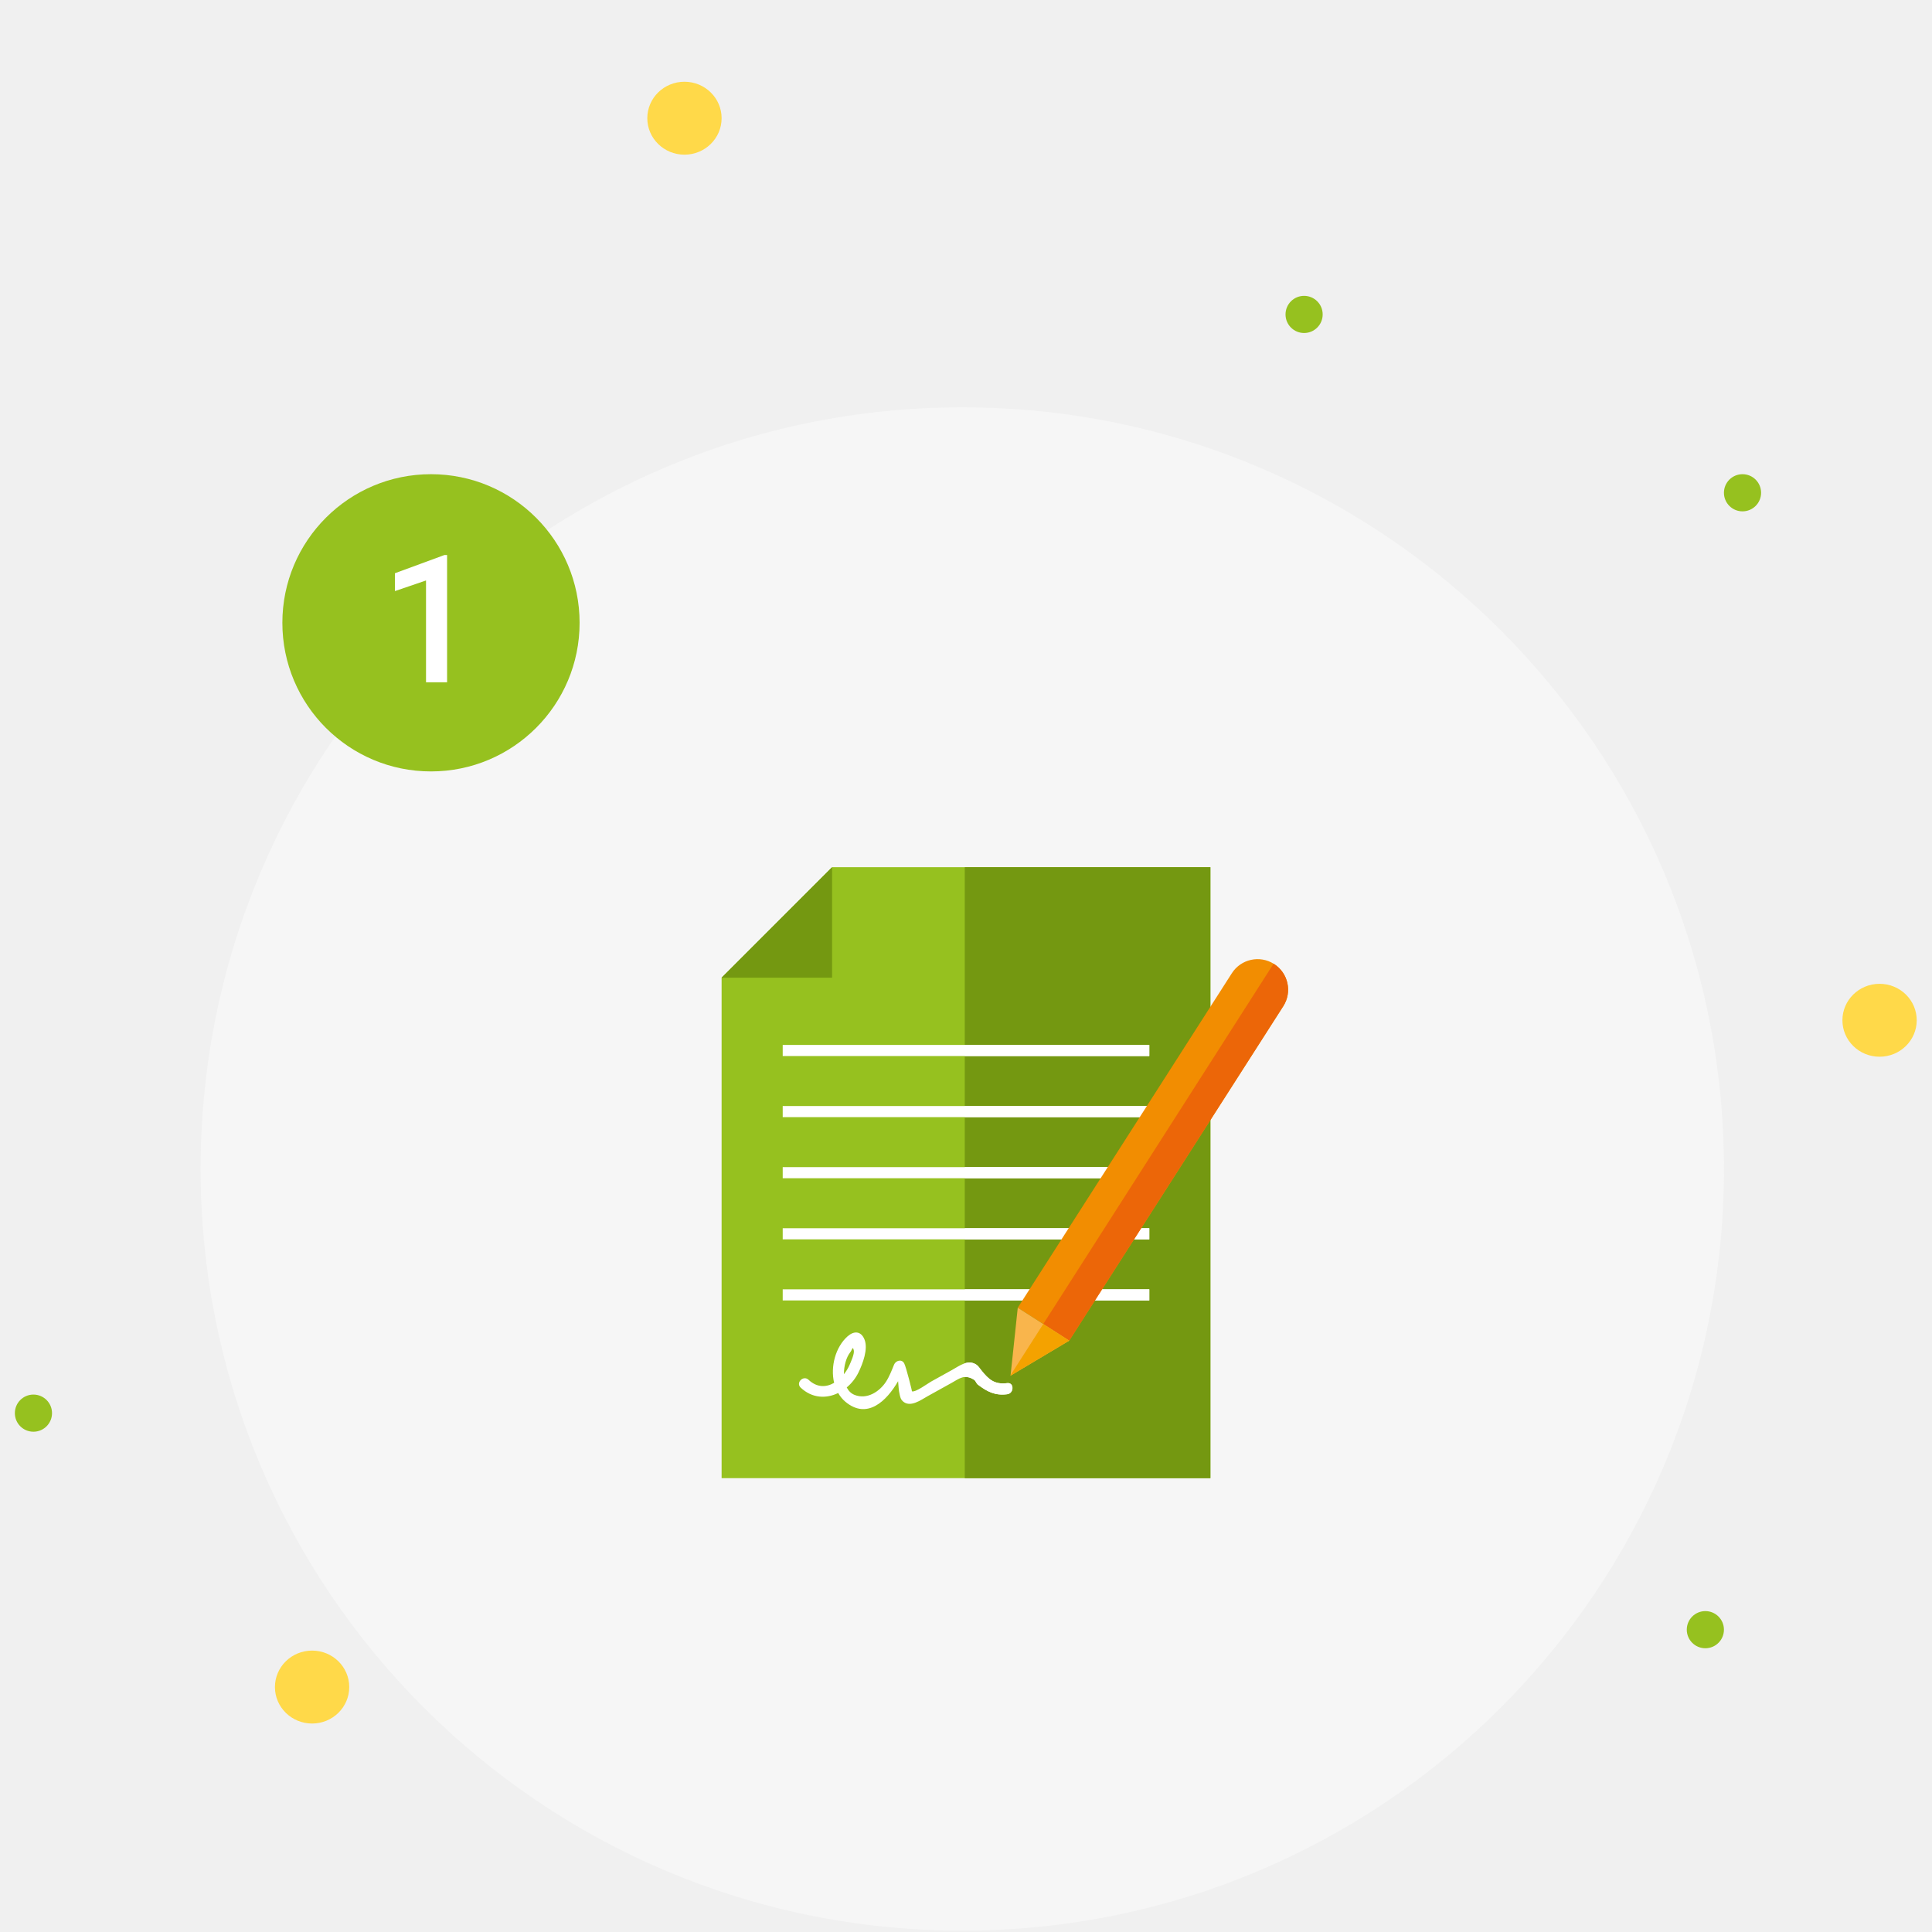
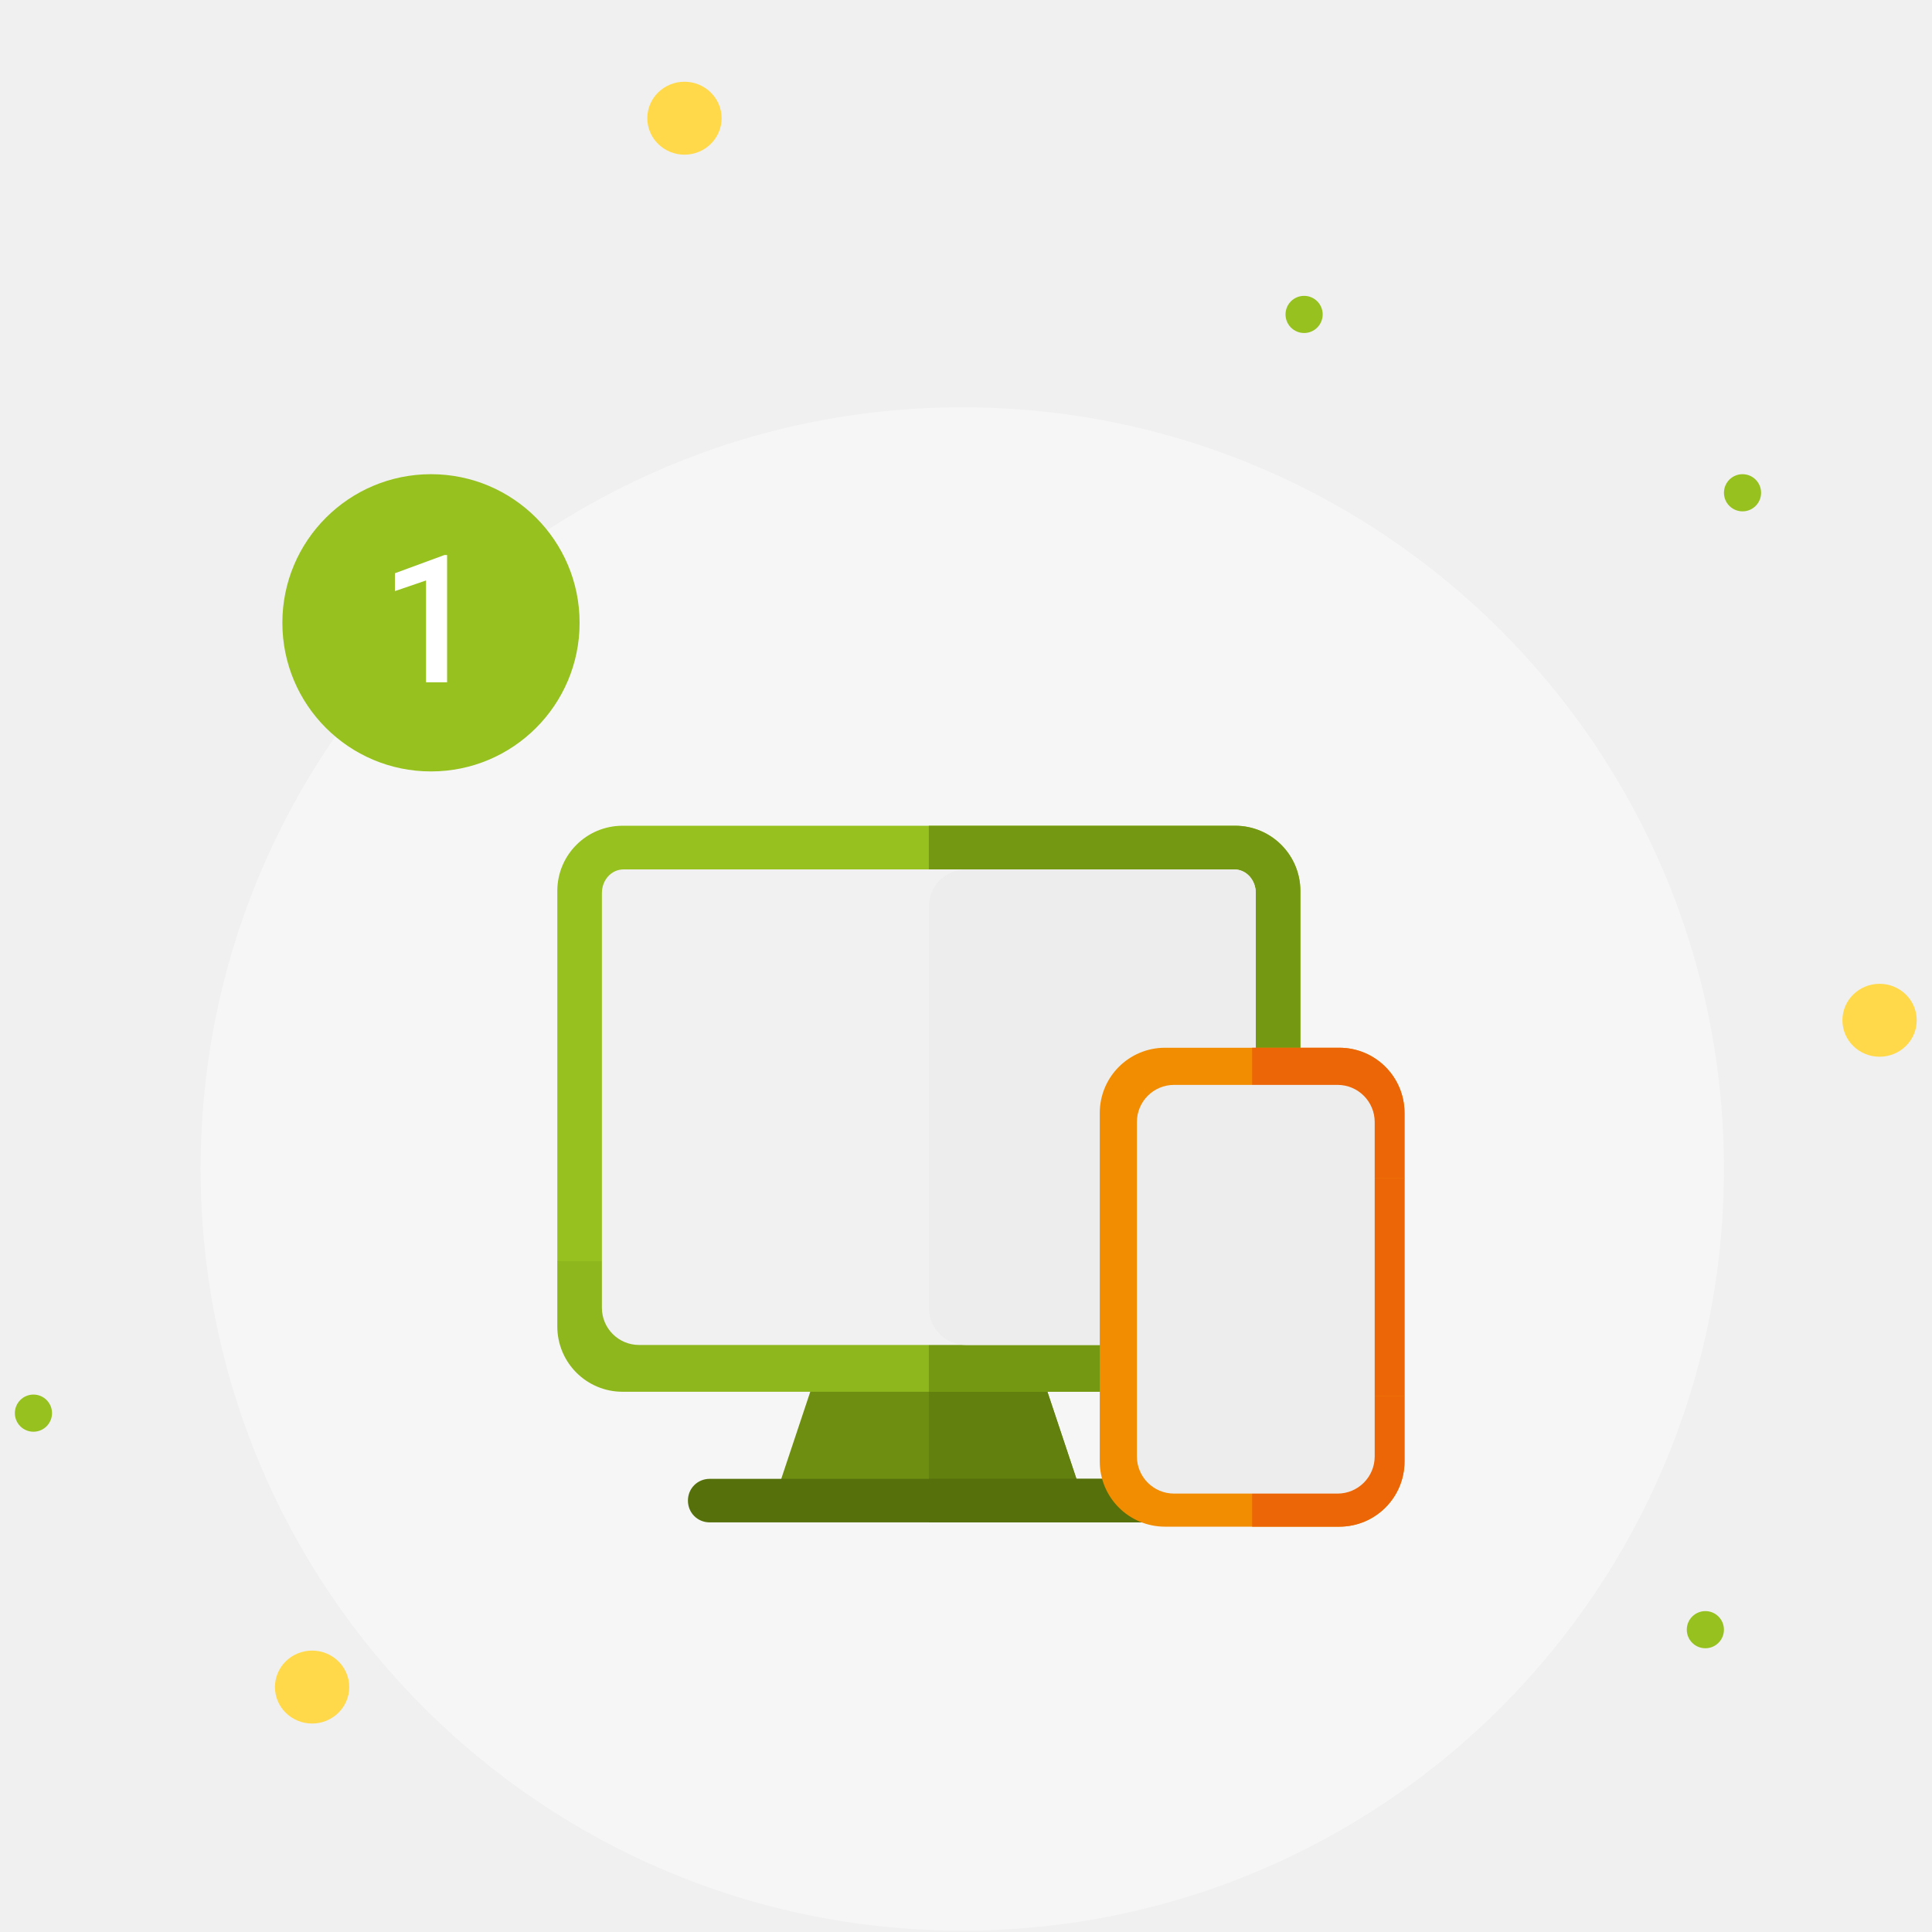
<svg xmlns="http://www.w3.org/2000/svg" width="260" height="260" viewBox="0 0 260 260" fill="none">
  <circle cx="129.5" cy="157.315" r="102.5" fill="#F6F6F6" />
  <circle cx="229.5" cy="219.315" r="2.5" fill="#96C11F" />
  <circle cx="234.5" cy="66.315" r="2.5" fill="#96C11F" />
  <circle cx="175.5" cy="42.315" r="2.5" fill="#96C11F" />
  <circle cx="4.5" cy="190.175" r="2.5" fill="#96C11F" />
  <ellipse cx="92.111" cy="15.908" rx="5" ry="4.908" fill="#FFD949" />
  <ellipse cx="252.944" cy="137.303" rx="5" ry="4.907" fill="#FFD949" />
  <ellipse cx="42" cy="227.037" rx="5" ry="4.908" fill="#FFD949" />
-   <path d="M111.978 116.704L97.111 131.571V198.926H162.889V116.704H111.978Z" fill="#96C11F" />
-   <path d="M162.889 116.704H129.836V198.926H162.889V116.704Z" fill="#749811" />
-   <path d="M111.978 131.571V116.704L97.111 131.571H111.978Z" fill="#749811" />
-   <path d="M154.667 140.623H105.333V142.118H154.667V140.623Z" fill="white" />
-   <path d="M154.667 148.845H105.333V150.34H154.667V148.845Z" fill="white" />
-   <path d="M154.667 157.067H105.333V158.562H154.667V157.067Z" fill="white" />
-   <path d="M154.667 165.29H105.333V166.785H154.667V165.29Z" fill="white" />
-   <path d="M154.667 173.512H105.333V175.007H154.667V173.512Z" fill="white" />
-   <path d="M135.543 186.136C133.844 186.355 133.041 185.643 132.039 184.376C131.831 184.114 131.648 183.809 131.361 183.628C130.232 182.916 129.138 183.799 128.15 184.347C127.201 184.874 126.252 185.401 125.303 185.927C124.825 186.193 123.227 187.392 122.724 187.24C122.766 187.253 121.936 183.935 121.683 183.473C121.345 182.852 120.542 183.096 120.317 183.651C120.007 184.415 119.691 185.241 119.236 185.943C118.379 187.262 116.693 188.394 115.001 187.718C114.524 187.527 114.181 187.167 113.95 186.714C114.594 186.175 115.144 185.49 115.529 184.701C116.097 183.538 116.864 181.536 116.335 180.249C115.86 179.095 114.909 179.087 114.063 179.838C112.444 181.275 111.732 183.911 112.254 186.095C111.206 186.703 109.961 186.77 108.811 185.686C108.111 185.027 107.052 186.082 107.754 186.743C109.289 188.189 111.192 188.249 112.798 187.464C113.047 187.898 113.357 188.295 113.747 188.624C116.695 191.112 119.326 188.529 120.863 185.872C120.922 186.463 120.922 187.052 121.079 187.699C121.16 188.035 121.22 188.311 121.471 188.552C122.467 189.507 123.962 188.379 124.837 187.894C125.921 187.292 127.005 186.69 128.09 186.089C129.067 185.547 129.816 184.863 131.092 185.687C131.306 185.826 131.387 186.177 131.591 186.332C132.836 187.283 133.915 187.84 135.541 187.63C136.484 187.509 136.495 186.013 135.543 186.136ZM114.421 181.983C114.695 181.64 114.744 181.067 114.901 181.728C115.008 182.18 114.504 183.286 114.324 183.699C114.137 184.129 113.877 184.551 113.57 184.936C113.562 183.813 113.894 182.645 114.421 181.983Z" fill="white" />
-   <path d="M154.668 140.623H129.836V142.118H154.668V140.623Z" fill="white" />
-   <path d="M154.668 148.845H129.836V150.34H154.668V148.845Z" fill="white" />
-   <path d="M154.668 157.067H129.836V158.562H154.668V157.067Z" fill="white" />
-   <path d="M154.668 165.29H129.836V166.785H154.668V165.29Z" fill="white" />
-   <path d="M154.668 173.512H129.836V175.007H154.668V173.512Z" fill="white" />
-   <path d="M135.543 186.136C133.844 186.355 133.041 185.643 132.039 184.376C131.831 184.114 131.648 183.809 131.361 183.628C130.842 183.301 130.331 183.312 129.834 183.471V185.311C130.206 185.281 130.612 185.377 131.093 185.688C131.308 185.826 131.388 186.177 131.592 186.333C132.837 187.284 133.916 187.841 135.542 187.631C136.484 187.509 136.495 186.013 135.543 186.136Z" fill="white" />
-   <path d="M143.89 180.42L136.965 175.988L165.775 130.974C166.999 129.061 169.541 128.503 171.454 129.728C173.367 130.952 173.925 133.494 172.7 135.407L143.89 180.42Z" fill="#F28D01" />
-   <path d="M171.454 129.727C171.433 129.714 171.412 129.705 171.391 129.692L140.393 178.183L143.89 180.421L172.7 135.406C173.924 133.494 173.366 130.951 171.454 129.727Z" fill="#EC6608" />
-   <path d="M135.995 185.129L143.89 180.42L136.965 175.988L135.995 185.129Z" fill="#F9B54C" />
-   <path d="M136.004 185.05L135.995 185.129L143.89 180.42L140.393 178.182L136.004 185.05Z" fill="#F4A200" />
+   <path d="M175 119.914V169.719L169.141 175.578H81.387L75 169.719V119.914C75 115.051 78.926 111.125 83.789 111.125H166.211C171.074 111.125 175 115.051 175 119.914Z" fill="#96C11F" />
+   <path d="M175 119.914V169.719L169.141 175.578H125V111.125H166.211C171.074 111.125 175 115.051 175 119.914Z" fill="#749811" />
+   <path d="M145.527 201.008H104.473L110.332 183.429C110.684 182.258 111.797 181.438 113.086 181.438H136.914C138.203 181.438 139.316 182.258 139.668 183.429L145.527 201.008Z" fill="#6D8E11" />
+   <path d="M139.668 183.429L145.527 201.008H125V181.438H136.914C138.203 181.438 139.316 182.258 139.668 183.429Z" fill="#62800E" />
+   <path d="M175 169.719V178.508C175 183.371 171.074 187.297 166.211 187.297H83.789C78.926 187.297 75 183.371 75 178.508V169.719H175Z" fill="#8EB71E" />
+   <path d="M175 169.719V178.508C175 183.371 171.074 187.297 166.211 187.297H125V169.719H175Z" fill="#749811" />
+   <path d="M157.422 201.945C157.422 203.586 156.133 204.875 154.492 204.875H95.508C93.867 204.875 92.578 203.586 92.578 201.945C92.578 200.304 93.867 199.016 95.508 199.016H154.492C156.133 199.016 157.422 200.304 157.422 201.945Z" fill="#56710C" />
+   <path d="M157.422 201.945C157.422 203.586 156.133 204.875 154.492 204.875H125V199.016H154.492C156.133 199.016 157.422 200.304 157.422 201.945Z" fill="#56710C" />
+   <path d="M169 120.2V176C169 178.761 166.761 181 164 181H86C83.239 181 81 178.761 81 176V120.2C81 118.408 82.285 117 83.92 117H166.08C167.715 117 169 118.408 169 120.2Z" fill="#F1F1F1" />
+   <path d="M169 120.2V176C169 178.761 166.761 181 164 181H130C127.239 181 125 178.761 125 176V122C125 119.239 127.239 117 130 117H166.08C167.715 117 169 118.408 169 120.2Z" fill="#EDEDED" />
+   <path d="M189.016 158.578V187.875L183.156 193.734H153.859L148 187.875V158.578L153.859 152.719H183.156L189.016 158.578Z" fill="#F28D01" />
+   <path d="M189.016 158.578V187.875L183.156 193.734H168.508V152.719H183.156L189.016 158.578Z" fill="#EC6608" />
+   <path d="M183.156 152.719H168.508V193.734H183.156V152.719Z" fill="#E2E2E7" />
+   <path d="M189.016 187.875V196.664C189.016 201.527 185.09 205.453 180.227 205.453H156.789C151.926 205.453 148 201.527 148 196.664V187.875H189.016Z" fill="#F28D01" />
+   <path d="M168.508 187.875H189.016V196.664C189.016 201.527 185.09 205.453 180.227 205.453H168.508V187.875Z" fill="#EC6608" />
+   <path d="M189.016 149.789V158.578H148V149.789C148 144.926 151.926 141 156.789 141H180.227C185.09 141 189.016 144.926 189.016 149.789Z" fill="#F28D01" />
+   <path d="M189.016 149.789V158.578H168.508V141H180.227C185.09 141 189.016 144.926 189.016 149.789Z" fill="#EC6608" />
+   <path d="M180 146H158C155.239 146 153 148.239 153 151V196C153 198.761 155.239 201 158 201H180C182.761 201 185 198.761 185 196V151C185 148.239 182.761 146 180 146Z" fill="#EDEDED" />
  <circle cx="58" cy="83.815" r="20" fill="#96C11F" />
-   <path d="M60.168 91.815H57.332V78.116L53.148 79.546V77.143L59.805 74.694H60.168V91.815Z" fill="white" />
+   <path d="M60.168 91.815H57.332V78.116L53.148 79.546V77.144L59.805 74.694H60.168V91.815Z" fill="white" />
</svg>
